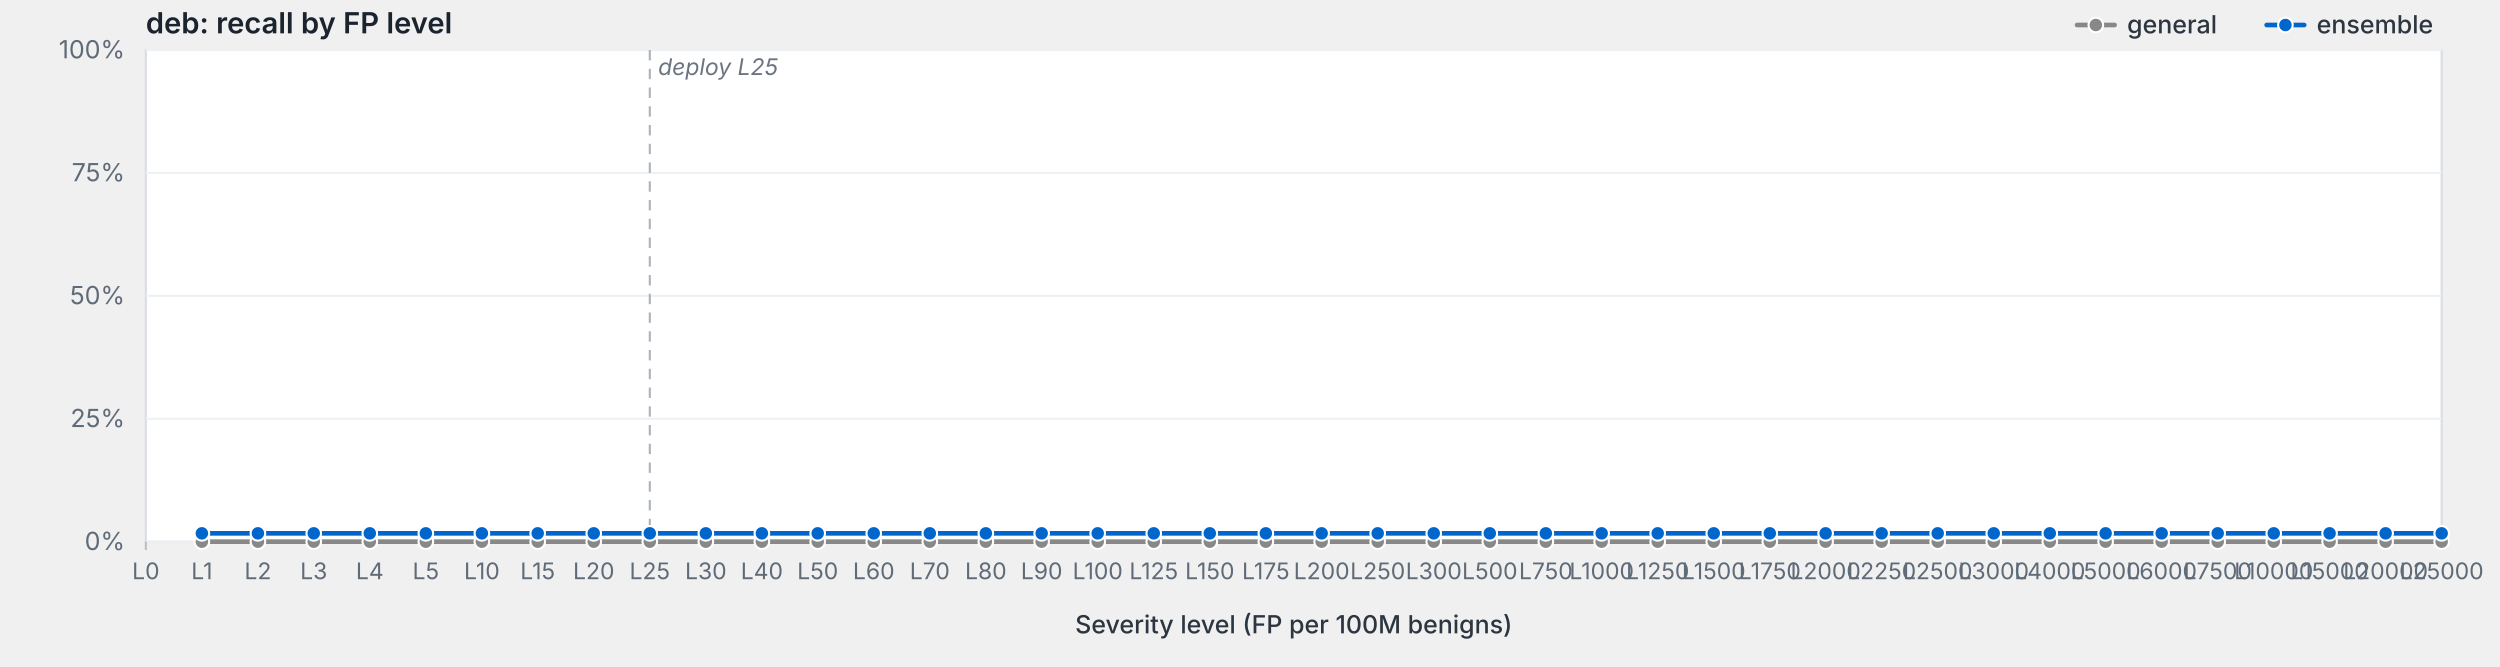
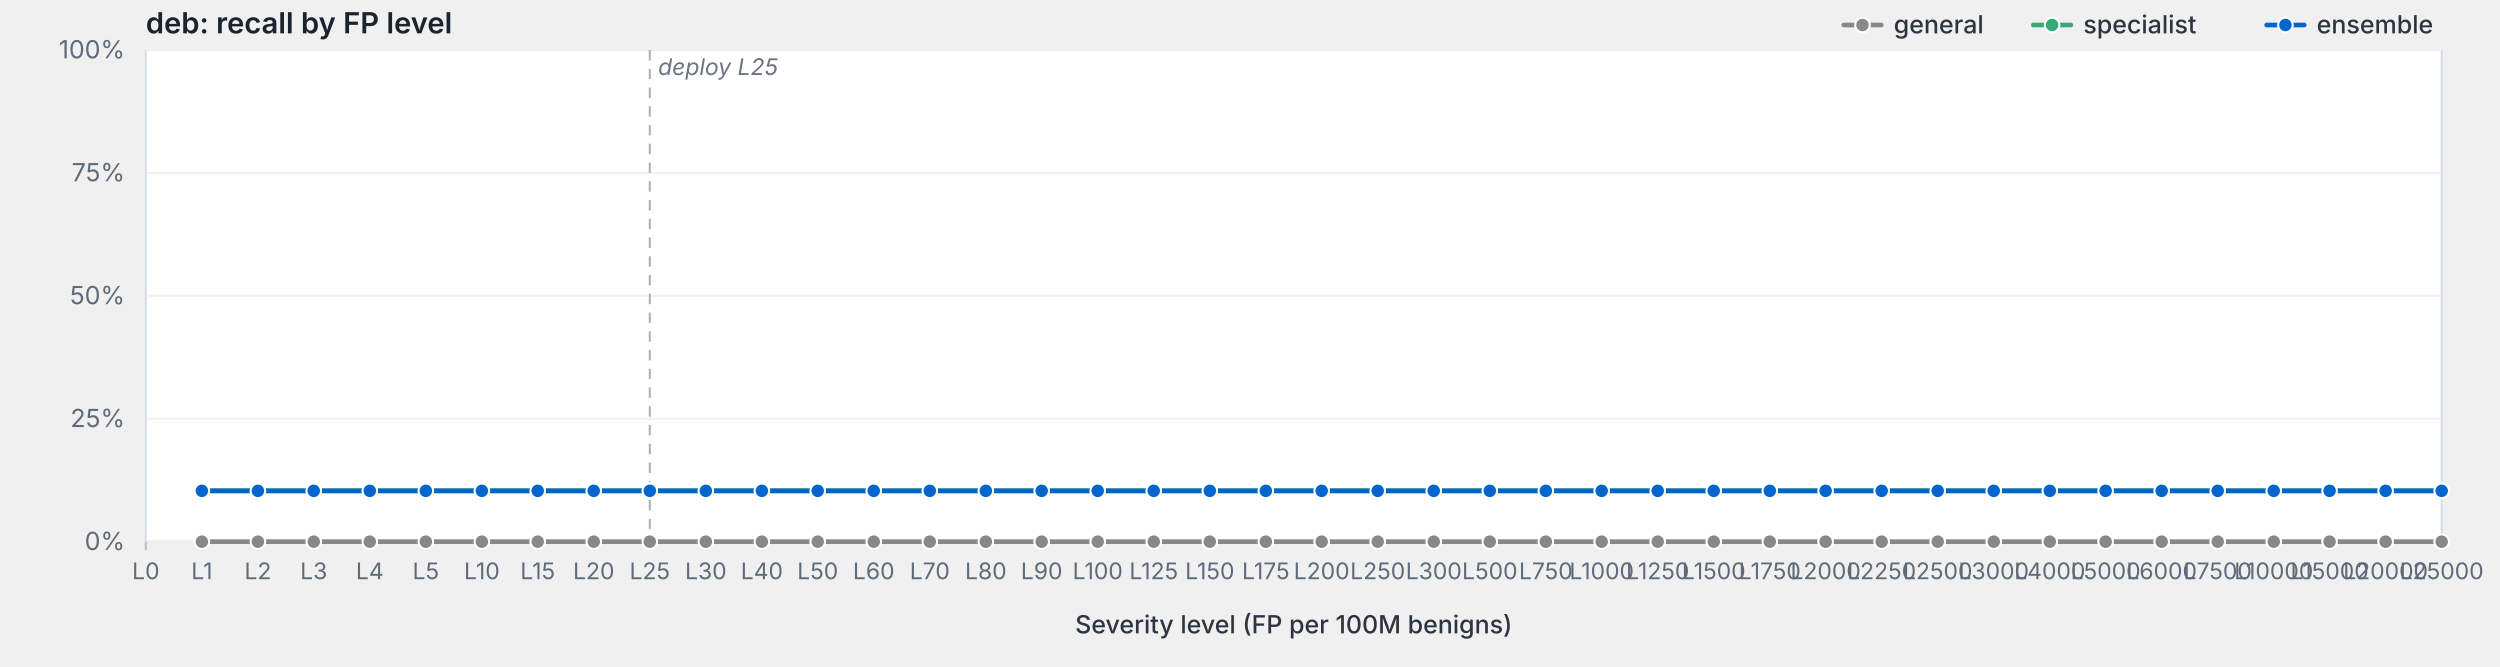
<svg xmlns="http://www.w3.org/2000/svg" viewBox="0 0 1200 320" width="1200" height="320" preserveAspectRatio="xMidYMid meet" role="img" aria-label="deb: recall by FP level">
  <style>svg { background: #fdfdfd; }.frame { fill: #fff; stroke: #d8dde3; stroke-width: 1; }.grid { stroke: #eef0f3; stroke-width: 1; }.tick { stroke: #b8bfc7; stroke-width: 1; }.axis-label { fill: #5f6b78; font-family: -apple-system, BlinkMacSystemFont, "Segoe UI", system-ui, sans-serif; font-size: 12px; }.x-label { fill: #5f6b78; font-family: -apple-system, BlinkMacSystemFont, "Segoe UI", system-ui, sans-serif; font-size: 11px; }.axis-title { fill: #2d3540; font-family: -apple-system, BlinkMacSystemFont, "Segoe UI", system-ui, sans-serif; font-size: 12px; font-weight: 500; }.title { fill: #1a232e; font-family: -apple-system, BlinkMacSystemFont, "Segoe UI", system-ui, sans-serif; font-size: 14px; font-weight: 600; }.deploy-marker { stroke: #aab2bd; stroke-width: 1; stroke-dasharray: 5,4; }.deploy-label { fill: #6b7480; font-family: -apple-system, BlinkMacSystemFont, "Segoe UI", system-ui, sans-serif; font-size: 11px; font-style: italic; }.curve { fill: none; stroke-width: 2.25; stroke-linejoin: round; stroke-linecap: round; }.marker { stroke: #fff; stroke-width: 1; }.legend-text { fill: #2d3540; font-family: -apple-system, BlinkMacSystemFont, "Segoe UI", system-ui, sans-serif; font-size: 12px; font-weight: 500; }</style>
  <text class="title" x="70" y="16">deb: recall by FP level</text>
  <rect class="frame" x="70" y="24" width="1102" height="236" />
  <line class="grid" x1="70" y1="260.0" x2="1172" y2="260.0" />
  <text class="axis-label" x="60" y="264.0" text-anchor="end">0%</text>
  <line class="grid" x1="70" y1="201.0" x2="1172" y2="201.0" />
  <text class="axis-label" x="60" y="205.0" text-anchor="end">25%</text>
  <line class="grid" x1="70" y1="142.0" x2="1172" y2="142.0" />
  <text class="axis-label" x="60" y="146.0" text-anchor="end">50%</text>
  <line class="grid" x1="70" y1="83.0" x2="1172" y2="83.0" />
  <text class="axis-label" x="60" y="87.0" text-anchor="end">75%</text>
  <line class="grid" x1="70" y1="24.0" x2="1172" y2="24.0" />
  <text class="axis-label" x="60" y="28.0" text-anchor="end">100%</text>
  <line class="deploy-marker" x1="311.9" y1="24" x2="311.9" y2="260" />
  <text class="deploy-label" x="315.9" y="36" text-anchor="start">deploy L25</text>
  <line class="tick" x1="70.0" y1="260" x2="70.0" y2="264" />
  <text class="x-label" x="70.0" y="278" text-anchor="middle">L0</text>
  <line class="tick" x1="96.9" y1="260" x2="96.9" y2="264" />
  <text class="x-label" x="96.9" y="278" text-anchor="middle">L1</text>
  <line class="tick" x1="123.8" y1="260" x2="123.8" y2="264" />
  <text class="x-label" x="123.8" y="278" text-anchor="middle">L2</text>
  <line class="tick" x1="150.6" y1="260" x2="150.6" y2="264" />
  <text class="x-label" x="150.6" y="278" text-anchor="middle">L3</text>
  <line class="tick" x1="177.5" y1="260" x2="177.5" y2="264" />
  <text class="x-label" x="177.5" y="278" text-anchor="middle">L4</text>
  <line class="tick" x1="204.4" y1="260" x2="204.4" y2="264" />
  <text class="x-label" x="204.4" y="278" text-anchor="middle">L5</text>
  <line class="tick" x1="231.3" y1="260" x2="231.3" y2="264" />
  <text class="x-label" x="231.3" y="278" text-anchor="middle">L10</text>
  <line class="tick" x1="258.1" y1="260" x2="258.1" y2="264" />
  <text class="x-label" x="258.1" y="278" text-anchor="middle">L15</text>
  <line class="tick" x1="285.0" y1="260" x2="285.0" y2="264" />
  <text class="x-label" x="285.0" y="278" text-anchor="middle">L20</text>
  <line class="tick" x1="311.9" y1="260" x2="311.9" y2="264" />
  <text class="x-label" x="311.9" y="278" text-anchor="middle">L25</text>
  <line class="tick" x1="338.8" y1="260" x2="338.8" y2="264" />
  <text class="x-label" x="338.8" y="278" text-anchor="middle">L30</text>
  <line class="tick" x1="365.7" y1="260" x2="365.7" y2="264" />
  <text class="x-label" x="365.7" y="278" text-anchor="middle">L40</text>
  <line class="tick" x1="392.5" y1="260" x2="392.5" y2="264" />
  <text class="x-label" x="392.5" y="278" text-anchor="middle">L50</text>
  <line class="tick" x1="419.4" y1="260" x2="419.4" y2="264" />
  <text class="x-label" x="419.4" y="278" text-anchor="middle">L60</text>
  <line class="tick" x1="446.3" y1="260" x2="446.3" y2="264" />
  <text class="x-label" x="446.3" y="278" text-anchor="middle">L70</text>
  <line class="tick" x1="473.2" y1="260" x2="473.2" y2="264" />
  <text class="x-label" x="473.2" y="278" text-anchor="middle">L80</text>
  <line class="tick" x1="500.0" y1="260" x2="500.0" y2="264" />
  <text class="x-label" x="500.0" y="278" text-anchor="middle">L90</text>
  <line class="tick" x1="526.9" y1="260" x2="526.9" y2="264" />
  <text class="x-label" x="526.9" y="278" text-anchor="middle">L100</text>
  <line class="tick" x1="553.8" y1="260" x2="553.8" y2="264" />
  <text class="x-label" x="553.8" y="278" text-anchor="middle">L125</text>
  <line class="tick" x1="580.7" y1="260" x2="580.7" y2="264" />
  <text class="x-label" x="580.7" y="278" text-anchor="middle">L150</text>
  <line class="tick" x1="607.6" y1="260" x2="607.6" y2="264" />
  <text class="x-label" x="607.6" y="278" text-anchor="middle">L175</text>
  <line class="tick" x1="634.4" y1="260" x2="634.4" y2="264" />
  <text class="x-label" x="634.4" y="278" text-anchor="middle">L200</text>
  <line class="tick" x1="661.3" y1="260" x2="661.3" y2="264" />
  <text class="x-label" x="661.3" y="278" text-anchor="middle">L250</text>
  <line class="tick" x1="688.2" y1="260" x2="688.2" y2="264" />
  <text class="x-label" x="688.2" y="278" text-anchor="middle">L300</text>
  <line class="tick" x1="715.1" y1="260" x2="715.1" y2="264" />
  <text class="x-label" x="715.1" y="278" text-anchor="middle">L500</text>
  <line class="tick" x1="742.0" y1="260" x2="742.0" y2="264" />
  <text class="x-label" x="742.0" y="278" text-anchor="middle">L750</text>
  <line class="tick" x1="768.8" y1="260" x2="768.8" y2="264" />
  <text class="x-label" x="768.8" y="278" text-anchor="middle">L1000</text>
  <line class="tick" x1="795.7" y1="260" x2="795.7" y2="264" />
  <text class="x-label" x="795.7" y="278" text-anchor="middle">L1250</text>
  <line class="tick" x1="822.6" y1="260" x2="822.6" y2="264" />
  <text class="x-label" x="822.6" y="278" text-anchor="middle">L1500</text>
  <line class="tick" x1="849.5" y1="260" x2="849.5" y2="264" />
  <text class="x-label" x="849.5" y="278" text-anchor="middle">L1750</text>
  <line class="tick" x1="876.3" y1="260" x2="876.3" y2="264" />
  <text class="x-label" x="876.3" y="278" text-anchor="middle">L2000</text>
  <line class="tick" x1="903.2" y1="260" x2="903.2" y2="264" />
  <text class="x-label" x="903.2" y="278" text-anchor="middle">L2250</text>
  <line class="tick" x1="930.1" y1="260" x2="930.1" y2="264" />
  <text class="x-label" x="930.1" y="278" text-anchor="middle">L2500</text>
  <line class="tick" x1="957.0" y1="260" x2="957.0" y2="264" />
  <text class="x-label" x="957.0" y="278" text-anchor="middle">L3000</text>
  <line class="tick" x1="983.9" y1="260" x2="983.9" y2="264" />
  <text class="x-label" x="983.9" y="278" text-anchor="middle">L4000</text>
  <line class="tick" x1="1010.7" y1="260" x2="1010.7" y2="264" />
  <text class="x-label" x="1010.7" y="278" text-anchor="middle">L5000</text>
  <line class="tick" x1="1037.6" y1="260" x2="1037.6" y2="264" />
  <text class="x-label" x="1037.6" y="278" text-anchor="middle">L6000</text>
  <line class="tick" x1="1064.5" y1="260" x2="1064.5" y2="264" />
  <text class="x-label" x="1064.5" y="278" text-anchor="middle">L7500</text>
  <line class="tick" x1="1091.4" y1="260" x2="1091.4" y2="264" />
  <text class="x-label" x="1091.4" y="278" text-anchor="middle">L10000</text>
  <line class="tick" x1="1118.2" y1="260" x2="1118.2" y2="264" />
  <text class="x-label" x="1118.2" y="278" text-anchor="middle">L15000</text>
  <line class="tick" x1="1145.1" y1="260" x2="1145.1" y2="264" />
  <text class="x-label" x="1145.1" y="278" text-anchor="middle">L20000</text>
  <line class="tick" x1="1172.0" y1="260" x2="1172.0" y2="264" />
  <text class="x-label" x="1172.0" y="278" text-anchor="middle">L25000</text>
  <text class="axis-title" x="621.0" y="304" text-anchor="middle">Severity level (FP per 100M benigns)</text>
  <path class="curve" d="M96.9,260.0 L123.8,260.0 L150.6,260.0 L177.5,260.0 L204.4,260.0 L231.3,260.0 L258.1,260.0 L285.0,260.0 L311.9,260.0 L338.8,260.0 L365.7,260.0 L392.5,260.0 L419.4,260.0 L446.3,260.0 L473.2,260.0 L500.0,260.0 L526.9,260.0 L553.8,260.0 L580.7,260.0 L607.6,260.0 L634.4,260.0 L661.3,260.0 L688.2,260.0 L715.1,260.0 L742.0,260.0 L768.8,260.0 L795.7,260.0 L822.6,260.0 L849.5,260.0 L876.3,260.0 L903.2,260.0 L930.1,260.0 L957.0,260.0 L983.9,260.0 L1010.7,260.0 L1037.6,260.0 L1064.5,260.0 L1091.4,260.0 L1118.2,260.0 L1145.1,260.0 L1172.0,260.0" stroke="#888" />
  <circle class="marker" cx="96.9" cy="260.0" r="3.5" fill="#888" />
  <circle class="marker" cx="123.8" cy="260.0" r="3.5" fill="#888" />
  <circle class="marker" cx="150.6" cy="260.0" r="3.5" fill="#888" />
  <circle class="marker" cx="177.5" cy="260.0" r="3.5" fill="#888" />
  <circle class="marker" cx="204.4" cy="260.0" r="3.5" fill="#888" />
  <circle class="marker" cx="231.3" cy="260.0" r="3.5" fill="#888" />
  <circle class="marker" cx="258.1" cy="260.0" r="3.5" fill="#888" />
  <circle class="marker" cx="285.0" cy="260.0" r="3.5" fill="#888" />
  <circle class="marker" cx="311.9" cy="260.0" r="3.5" fill="#888" />
  <circle class="marker" cx="338.8" cy="260.0" r="3.5" fill="#888" />
  <circle class="marker" cx="365.7" cy="260.0" r="3.5" fill="#888" />
  <circle class="marker" cx="392.5" cy="260.0" r="3.5" fill="#888" />
  <circle class="marker" cx="419.4" cy="260.0" r="3.5" fill="#888" />
  <circle class="marker" cx="446.3" cy="260.0" r="3.5" fill="#888" />
  <circle class="marker" cx="473.2" cy="260.0" r="3.5" fill="#888" />
  <circle class="marker" cx="500.0" cy="260.0" r="3.5" fill="#888" />
  <circle class="marker" cx="526.9" cy="260.0" r="3.5" fill="#888" />
  <circle class="marker" cx="553.8" cy="260.0" r="3.5" fill="#888" />
  <circle class="marker" cx="580.7" cy="260.0" r="3.5" fill="#888" />
  <circle class="marker" cx="607.6" cy="260.0" r="3.5" fill="#888" />
  <circle class="marker" cx="634.4" cy="260.0" r="3.5" fill="#888" />
  <circle class="marker" cx="661.3" cy="260.0" r="3.5" fill="#888" />
  <circle class="marker" cx="688.2" cy="260.0" r="3.5" fill="#888" />
  <circle class="marker" cx="715.1" cy="260.0" r="3.5" fill="#888" />
  <circle class="marker" cx="742.0" cy="260.0" r="3.5" fill="#888" />
  <circle class="marker" cx="768.8" cy="260.0" r="3.5" fill="#888" />
  <circle class="marker" cx="795.7" cy="260.0" r="3.5" fill="#888" />
  <circle class="marker" cx="822.6" cy="260.0" r="3.5" fill="#888" />
  <circle class="marker" cx="849.5" cy="260.0" r="3.5" fill="#888" />
  <circle class="marker" cx="876.3" cy="260.0" r="3.5" fill="#888" />
  <circle class="marker" cx="903.2" cy="260.0" r="3.5" fill="#888" />
  <circle class="marker" cx="930.1" cy="260.0" r="3.5" fill="#888" />
  <circle class="marker" cx="957.0" cy="260.0" r="3.5" fill="#888" />
  <circle class="marker" cx="983.9" cy="260.0" r="3.5" fill="#888" />
  <circle class="marker" cx="1010.7" cy="260.0" r="3.5" fill="#888" />
  <circle class="marker" cx="1037.6" cy="260.0" r="3.5" fill="#888" />
  <circle class="marker" cx="1064.5" cy="260.0" r="3.5" fill="#888" />
  <circle class="marker" cx="1091.4" cy="260.0" r="3.5" fill="#888" />
  <circle class="marker" cx="1118.2" cy="260.0" r="3.5" fill="#888" />
  <circle class="marker" cx="1145.1" cy="260.0" r="3.5" fill="#888" />
  <circle class="marker" cx="1172.0" cy="260.0" r="3.5" fill="#888" />
-   <path class="curve" d="M96.9,256.0 L123.8,256.0 L150.6,256.0 L177.5,256.0 L204.4,256.0 L231.3,256.0 L258.1,256.0 L285.0,256.0 L311.9,256.0 L338.8,256.0 L365.7,256.0 L392.5,256.0 L419.4,256.0 L446.3,256.0 L473.2,256.0 L500.0,256.0 L526.9,256.0 L553.8,256.0 L580.7,256.0 L607.6,256.0 L634.4,256.0 L661.3,256.0 L688.2,256.0 L715.1,256.0 L742.0,256.0 L768.8,256.0 L795.7,256.0 L822.6,256.0 L849.5,256.0 L876.3,256.0 L903.2,256.0 L930.1,256.0 L957.0,256.0 L983.9,256.0 L1010.7,256.0 L1037.6,256.0 L1064.5,256.0 L1091.4,256.0 L1118.2,256.0 L1145.1,256.0 L1172.0,256.0" stroke="#06c" />
-   <circle class="marker" cx="96.9" cy="256.0" r="3.5" fill="#06c" />
-   <circle class="marker" cx="123.8" cy="256.0" r="3.5" fill="#06c" />
-   <circle class="marker" cx="150.6" cy="256.0" r="3.5" fill="#06c" />
-   <circle class="marker" cx="177.5" cy="256.0" r="3.5" fill="#06c" />
-   <circle class="marker" cx="204.4" cy="256.0" r="3.5" fill="#06c" />
-   <circle class="marker" cx="231.3" cy="256.0" r="3.5" fill="#06c" />
-   <circle class="marker" cx="258.1" cy="256.0" r="3.5" fill="#06c" />
-   <circle class="marker" cx="285.0" cy="256.0" r="3.5" fill="#06c" />
-   <circle class="marker" cx="311.9" cy="256.0" r="3.5" fill="#06c" />
-   <circle class="marker" cx="338.8" cy="256.0" r="3.5" fill="#06c" />
-   <circle class="marker" cx="365.7" cy="256.0" r="3.5" fill="#06c" />
-   <circle class="marker" cx="392.5" cy="256.0" r="3.5" fill="#06c" />
-   <circle class="marker" cx="419.4" cy="256.0" r="3.5" fill="#06c" />
-   <circle class="marker" cx="446.3" cy="256.0" r="3.5" fill="#06c" />
-   <circle class="marker" cx="473.2" cy="256.0" r="3.5" fill="#06c" />
-   <circle class="marker" cx="500.0" cy="256.0" r="3.5" fill="#06c" />
-   <circle class="marker" cx="526.9" cy="256.0" r="3.5" fill="#06c" />
-   <circle class="marker" cx="553.8" cy="256.0" r="3.5" fill="#06c" />
-   <circle class="marker" cx="580.7" cy="256.0" r="3.5" fill="#06c" />
-   <circle class="marker" cx="607.6" cy="256.0" r="3.5" fill="#06c" />
-   <circle class="marker" cx="634.4" cy="256.0" r="3.5" fill="#06c" />
-   <circle class="marker" cx="661.3" cy="256.0" r="3.5" fill="#06c" />
-   <circle class="marker" cx="688.2" cy="256.0" r="3.5" fill="#06c" />
-   <circle class="marker" cx="715.1" cy="256.0" r="3.5" fill="#06c" />
-   <circle class="marker" cx="742.0" cy="256.0" r="3.5" fill="#06c" />
-   <circle class="marker" cx="768.8" cy="256.0" r="3.5" fill="#06c" />
-   <circle class="marker" cx="795.7" cy="256.0" r="3.5" fill="#06c" />
-   <circle class="marker" cx="822.6" cy="256.0" r="3.5" fill="#06c" />
-   <circle class="marker" cx="849.5" cy="256.0" r="3.5" fill="#06c" />
-   <circle class="marker" cx="876.3" cy="256.0" r="3.5" fill="#06c" />
-   <circle class="marker" cx="903.2" cy="256.0" r="3.5" fill="#06c" />
-   <circle class="marker" cx="930.1" cy="256.0" r="3.5" fill="#06c" />
-   <circle class="marker" cx="957.0" cy="256.0" r="3.5" fill="#06c" />
-   <circle class="marker" cx="983.9" cy="256.0" r="3.5" fill="#06c" />
-   <circle class="marker" cx="1010.7" cy="256.0" r="3.5" fill="#06c" />
-   <circle class="marker" cx="1037.6" cy="256.0" r="3.5" fill="#06c" />
-   <circle class="marker" cx="1064.5" cy="256.0" r="3.5" fill="#06c" />
-   <circle class="marker" cx="1091.4" cy="256.0" r="3.5" fill="#06c" />
-   <circle class="marker" cx="1118.2" cy="256.0" r="3.5" fill="#06c" />
-   <circle class="marker" cx="1145.1" cy="256.0" r="3.5" fill="#06c" />
-   <circle class="marker" cx="1172.0" cy="256.0" r="3.5" fill="#06c" />
+   <path class="curve" d="M96.9,235.6 L123.8,235.6 L150.6,235.6 L177.5,235.6 L204.4,235.6 L231.3,235.6 L258.1,235.6 L285.0,235.6 L311.9,235.6 L338.8,235.6 L365.7,235.6 L392.5,235.6 L419.4,235.6 L446.3,235.6 L473.2,235.6 L500.0,235.6 L526.9,235.6 L553.8,235.6 L580.7,235.6 L607.6,235.6 L634.4,235.6 L661.3,235.6 L688.2,235.6 L715.1,235.6 L742.0,235.6 L768.8,235.6 L795.7,235.6 L822.6,235.6 L849.5,235.6 L876.3,235.6 L903.2,235.6 L930.1,235.6 L957.0,235.6 L983.9,235.6 L1010.7,235.6 L1037.6,235.6 L1064.5,235.6 L1091.4,235.6 L1118.2,235.6 L1145.1,235.6 L1172.0,235.6" stroke="#3a7" />
+   <circle class="marker" cx="96.9" cy="235.6" r="3.5" fill="#3a7" />
+   <circle class="marker" cx="123.8" cy="235.6" r="3.5" fill="#3a7" />
+   <circle class="marker" cx="150.6" cy="235.6" r="3.5" fill="#3a7" />
+   <circle class="marker" cx="177.5" cy="235.6" r="3.5" fill="#3a7" />
+   <circle class="marker" cx="204.4" cy="235.6" r="3.5" fill="#3a7" />
+   <circle class="marker" cx="231.3" cy="235.6" r="3.5" fill="#3a7" />
+   <circle class="marker" cx="258.1" cy="235.6" r="3.5" fill="#3a7" />
+   <circle class="marker" cx="285.0" cy="235.6" r="3.5" fill="#3a7" />
+   <circle class="marker" cx="311.9" cy="235.6" r="3.5" fill="#3a7" />
+   <circle class="marker" cx="338.8" cy="235.6" r="3.5" fill="#3a7" />
+   <circle class="marker" cx="365.7" cy="235.6" r="3.5" fill="#3a7" />
+   <circle class="marker" cx="392.5" cy="235.6" r="3.5" fill="#3a7" />
+   <circle class="marker" cx="419.4" cy="235.6" r="3.5" fill="#3a7" />
+   <circle class="marker" cx="446.3" cy="235.6" r="3.5" fill="#3a7" />
+   <circle class="marker" cx="473.2" cy="235.6" r="3.5" fill="#3a7" />
+   <circle class="marker" cx="500.0" cy="235.6" r="3.5" fill="#3a7" />
+   <circle class="marker" cx="526.9" cy="235.6" r="3.5" fill="#3a7" />
+   <circle class="marker" cx="553.8" cy="235.6" r="3.5" fill="#3a7" />
+   <circle class="marker" cx="580.7" cy="235.6" r="3.5" fill="#3a7" />
+   <circle class="marker" cx="607.6" cy="235.6" r="3.5" fill="#3a7" />
+   <circle class="marker" cx="634.4" cy="235.6" r="3.5" fill="#3a7" />
+   <circle class="marker" cx="661.3" cy="235.6" r="3.5" fill="#3a7" />
+   <circle class="marker" cx="688.2" cy="235.6" r="3.5" fill="#3a7" />
+   <circle class="marker" cx="715.1" cy="235.6" r="3.5" fill="#3a7" />
+   <circle class="marker" cx="742.0" cy="235.6" r="3.5" fill="#3a7" />
+   <circle class="marker" cx="768.8" cy="235.6" r="3.5" fill="#3a7" />
+   <circle class="marker" cx="795.7" cy="235.6" r="3.5" fill="#3a7" />
+   <circle class="marker" cx="822.6" cy="235.6" r="3.5" fill="#3a7" />
+   <circle class="marker" cx="849.5" cy="235.6" r="3.5" fill="#3a7" />
+   <circle class="marker" cx="876.3" cy="235.6" r="3.5" fill="#3a7" />
+   <circle class="marker" cx="903.2" cy="235.6" r="3.5" fill="#3a7" />
+   <circle class="marker" cx="930.1" cy="235.6" r="3.5" fill="#3a7" />
+   <circle class="marker" cx="957.0" cy="235.6" r="3.5" fill="#3a7" />
+   <circle class="marker" cx="983.9" cy="235.6" r="3.5" fill="#3a7" />
+   <circle class="marker" cx="1010.7" cy="235.6" r="3.5" fill="#3a7" />
+   <circle class="marker" cx="1037.6" cy="235.6" r="3.5" fill="#3a7" />
+   <circle class="marker" cx="1064.5" cy="235.6" r="3.5" fill="#3a7" />
+   <circle class="marker" cx="1091.4" cy="235.6" r="3.5" fill="#3a7" />
+   <circle class="marker" cx="1118.2" cy="235.6" r="3.5" fill="#3a7" />
+   <circle class="marker" cx="1145.1" cy="235.6" r="3.5" fill="#3a7" />
+   <circle class="marker" cx="1172.0" cy="235.6" r="3.5" fill="#3a7" />
+   <path class="curve" d="M96.9,235.6 L123.8,235.6 L150.6,235.6 L177.5,235.6 L204.4,235.6 L231.3,235.6 L258.1,235.6 L285.0,235.6 L311.9,235.6 L338.8,235.6 L365.7,235.6 L392.5,235.6 L419.4,235.6 L446.3,235.6 L473.2,235.6 L500.0,235.6 L526.9,235.6 L553.8,235.6 L580.7,235.6 L607.6,235.6 L634.4,235.6 L661.3,235.6 L688.2,235.6 L715.1,235.6 L742.0,235.6 L768.8,235.6 L795.7,235.6 L822.6,235.6 L849.5,235.6 L876.3,235.6 L903.2,235.6 L930.1,235.6 L957.0,235.6 L983.9,235.6 L1010.7,235.6 L1037.6,235.6 L1064.5,235.6 L1091.4,235.6 L1118.2,235.6 L1145.1,235.6 L1172.0,235.6" stroke="#06c" />
+   <circle class="marker" cx="96.9" cy="235.6" r="3.5" fill="#06c" />
+   <circle class="marker" cx="123.8" cy="235.6" r="3.5" fill="#06c" />
+   <circle class="marker" cx="150.6" cy="235.6" r="3.5" fill="#06c" />
+   <circle class="marker" cx="177.5" cy="235.6" r="3.5" fill="#06c" />
+   <circle class="marker" cx="204.4" cy="235.6" r="3.5" fill="#06c" />
+   <circle class="marker" cx="231.3" cy="235.6" r="3.5" fill="#06c" />
+   <circle class="marker" cx="258.1" cy="235.6" r="3.5" fill="#06c" />
+   <circle class="marker" cx="285.0" cy="235.6" r="3.5" fill="#06c" />
+   <circle class="marker" cx="311.9" cy="235.6" r="3.5" fill="#06c" />
+   <circle class="marker" cx="338.8" cy="235.6" r="3.5" fill="#06c" />
+   <circle class="marker" cx="365.7" cy="235.6" r="3.5" fill="#06c" />
+   <circle class="marker" cx="392.5" cy="235.6" r="3.5" fill="#06c" />
+   <circle class="marker" cx="419.4" cy="235.6" r="3.5" fill="#06c" />
+   <circle class="marker" cx="446.3" cy="235.6" r="3.5" fill="#06c" />
+   <circle class="marker" cx="473.2" cy="235.6" r="3.5" fill="#06c" />
+   <circle class="marker" cx="500.0" cy="235.6" r="3.5" fill="#06c" />
+   <circle class="marker" cx="526.9" cy="235.6" r="3.5" fill="#06c" />
+   <circle class="marker" cx="553.8" cy="235.6" r="3.5" fill="#06c" />
+   <circle class="marker" cx="580.7" cy="235.6" r="3.5" fill="#06c" />
+   <circle class="marker" cx="607.6" cy="235.6" r="3.5" fill="#06c" />
+   <circle class="marker" cx="634.4" cy="235.6" r="3.5" fill="#06c" />
+   <circle class="marker" cx="661.3" cy="235.6" r="3.5" fill="#06c" />
+   <circle class="marker" cx="688.2" cy="235.6" r="3.5" fill="#06c" />
+   <circle class="marker" cx="715.1" cy="235.6" r="3.5" fill="#06c" />
+   <circle class="marker" cx="742.0" cy="235.6" r="3.5" fill="#06c" />
+   <circle class="marker" cx="768.8" cy="235.6" r="3.5" fill="#06c" />
+   <circle class="marker" cx="795.7" cy="235.6" r="3.5" fill="#06c" />
+   <circle class="marker" cx="822.6" cy="235.6" r="3.5" fill="#06c" />
+   <circle class="marker" cx="849.5" cy="235.6" r="3.5" fill="#06c" />
+   <circle class="marker" cx="876.3" cy="235.6" r="3.5" fill="#06c" />
+   <circle class="marker" cx="903.2" cy="235.6" r="3.5" fill="#06c" />
+   <circle class="marker" cx="930.1" cy="235.6" r="3.5" fill="#06c" />
+   <circle class="marker" cx="957.0" cy="235.6" r="3.5" fill="#06c" />
+   <circle class="marker" cx="983.9" cy="235.6" r="3.5" fill="#06c" />
+   <circle class="marker" cx="1010.7" cy="235.6" r="3.5" fill="#06c" />
+   <circle class="marker" cx="1037.6" cy="235.6" r="3.5" fill="#06c" />
+   <circle class="marker" cx="1064.5" cy="235.6" r="3.5" fill="#06c" />
+   <circle class="marker" cx="1091.4" cy="235.6" r="3.5" fill="#06c" />
+   <circle class="marker" cx="1118.2" cy="235.6" r="3.5" fill="#06c" />
+   <circle class="marker" cx="1145.1" cy="235.6" r="3.5" fill="#06c" />
+   <circle class="marker" cx="1172.0" cy="235.6" r="3.5" fill="#06c" />
  <line x1="1088.0" y1="12.0" x2="1106.0" y2="12.0" stroke="#06c" stroke-width="2.25" stroke-linecap="round" />
  <circle cx="1097.0" cy="12.0" r="3.5" fill="#06c" stroke="#fff" stroke-width="1" />
  <text class="legend-text" x="1112.0" y="16.0">ensemble</text>
-   <line x1="997.0" y1="12.0" x2="1015.0" y2="12.0" stroke="#888" stroke-width="2.25" stroke-linecap="round" />
-   <circle cx="1006.0" cy="12.0" r="3.5" fill="#888" stroke="#fff" stroke-width="1" />
-   <text class="legend-text" x="1021.0" y="16.0">general</text>
+   <line x1="976.0" y1="12.0" x2="994.0" y2="12.0" stroke="#3a7" stroke-width="2.25" stroke-linecap="round" />
+   <circle cx="985.0" cy="12.0" r="3.5" fill="#3a7" stroke="#fff" stroke-width="1" />
+   <text class="legend-text" x="1000.0" y="16.0">specialist</text>
+   <line x1="885.0" y1="12.0" x2="903.0" y2="12.0" stroke="#888" stroke-width="2.25" stroke-linecap="round" />
+   <circle cx="894.0" cy="12.0" r="3.5" fill="#888" stroke="#fff" stroke-width="1" />
+   <text class="legend-text" x="909.0" y="16.0">general</text>
</svg>
